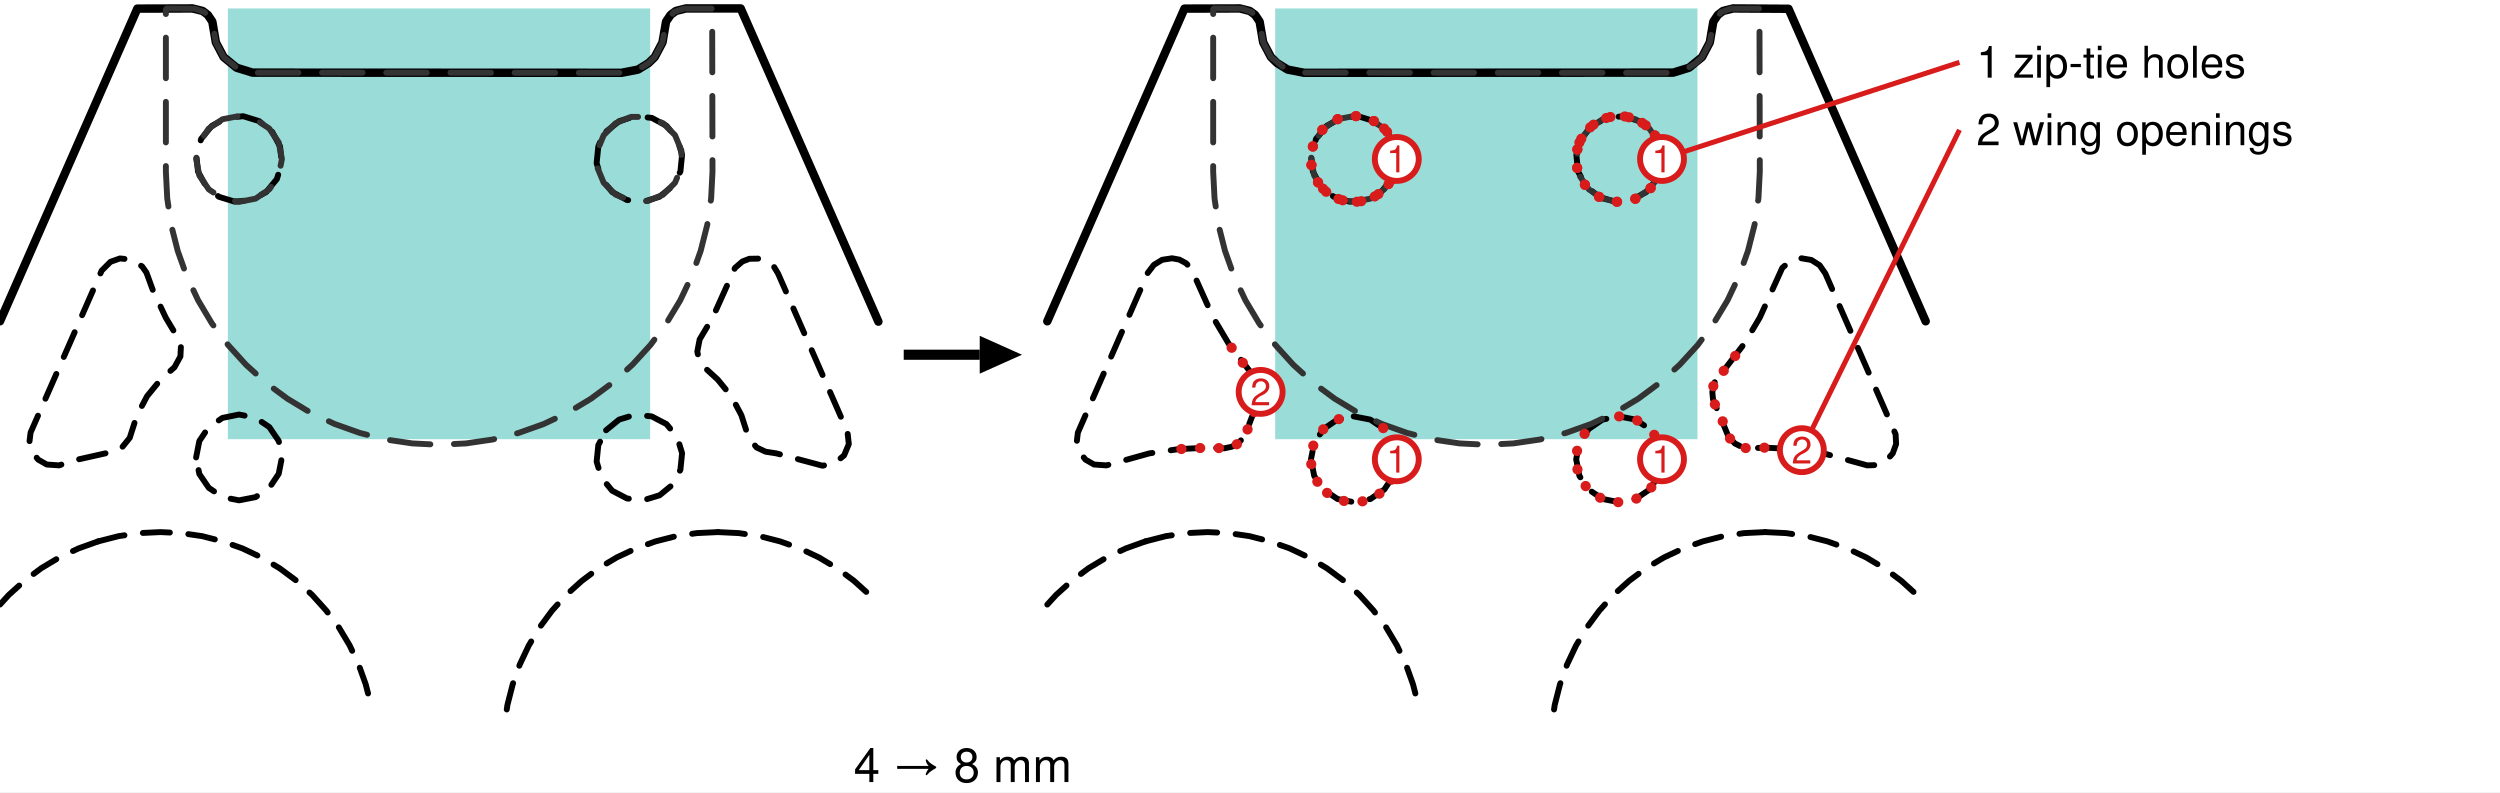
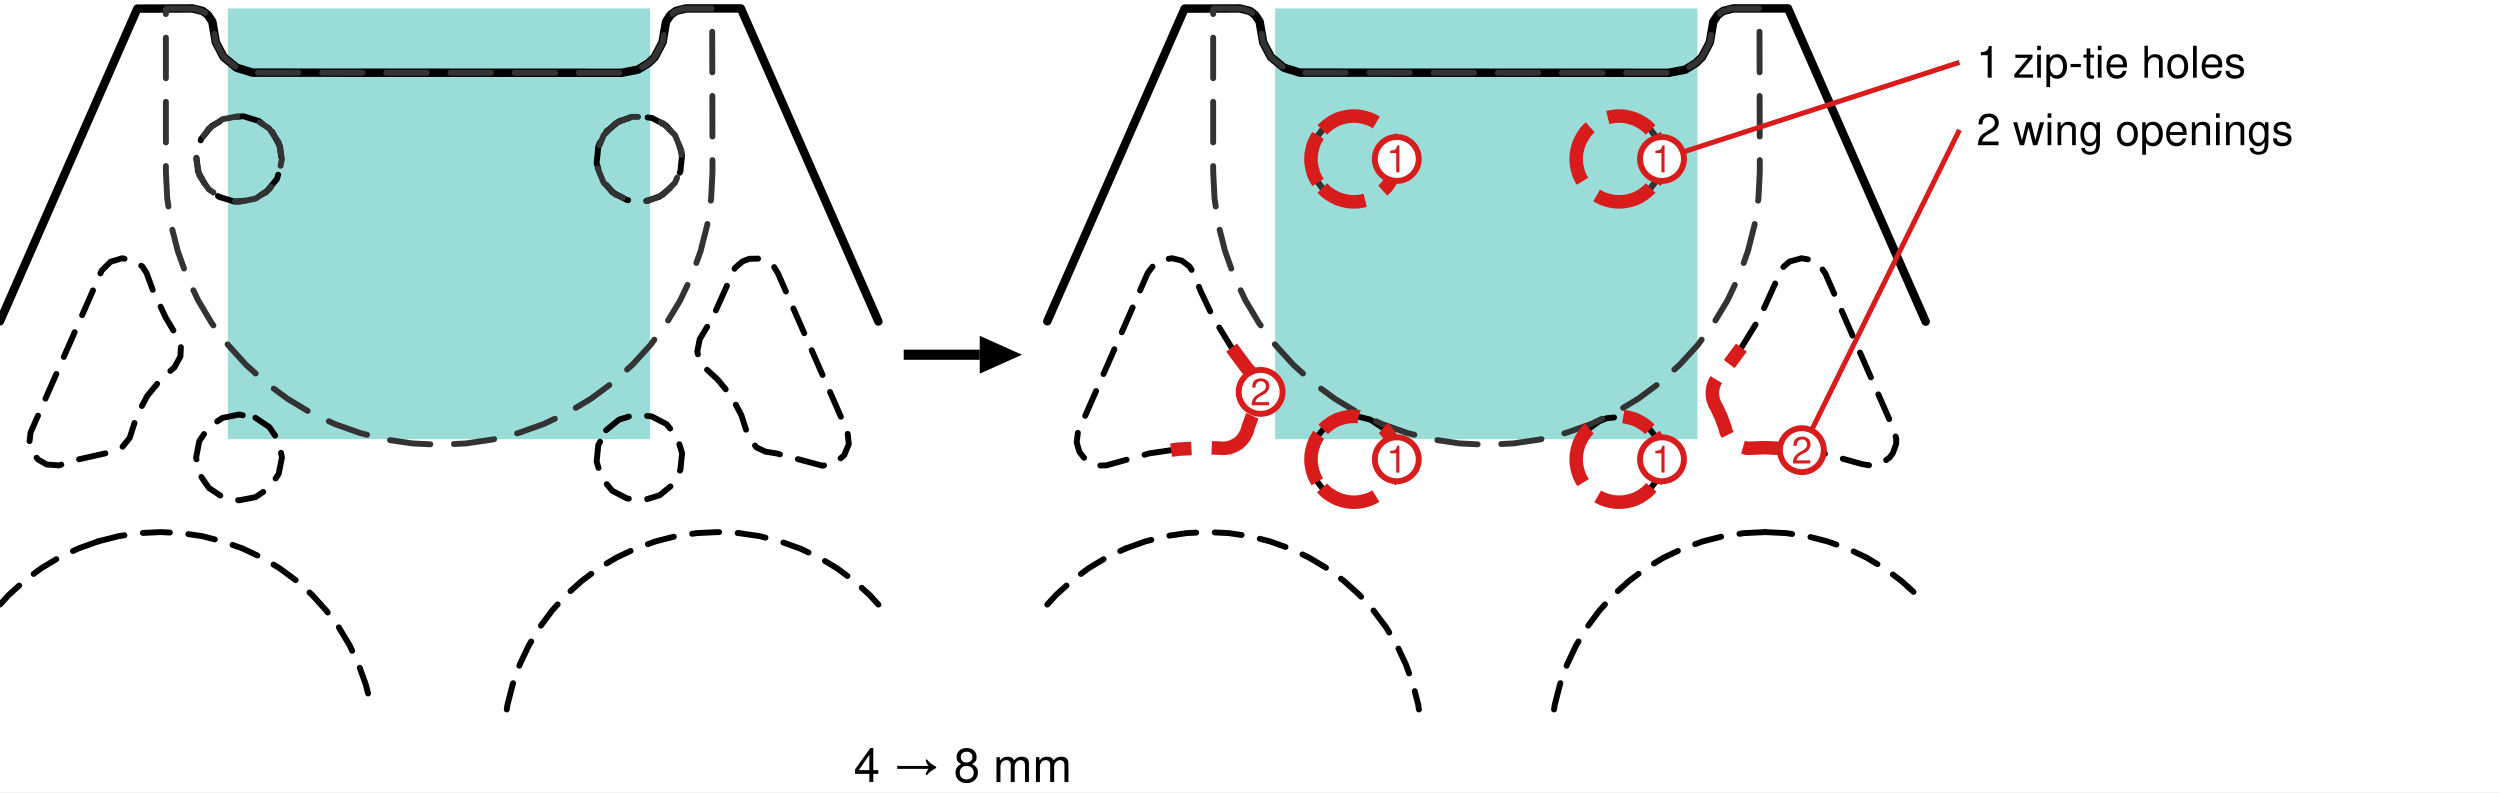
<svg xmlns="http://www.w3.org/2000/svg" width="148.00mm" height="46.90mm" viewBox="0 0 148.00 46.90" role="img">
  <rect width="148.00" height="46.90" fill="white" />
  <g class="panel" id="before">
    <path d="M 38.49 0.50 L 38.49 26.00 L 13.49 26.00 L 13.49 0.50 L 38.49 0.50 Z" fill="#20b2aa" fill-rule="evenodd" fill-opacity="0.45" stroke="none" />
-     <path d="M 0.00 19.02 L 8.13 0.51 L 11.40 0.50 L 12.00 0.65 L 12.30 0.88 L 12.57 1.28 L 12.78 2.51 L 13.24 3.38 L 14.01 4.01 L 14.95 4.30 L 36.79 4.31 L 37.77 4.12 L 38.40 3.73 L 38.76 3.38 L 39.22 2.51 L 39.43 1.28 L 39.70 0.88 L 40.01 0.65 L 40.60 0.50 L 43.85 0.50 L 52.00 19.04" fill="none" stroke="#000" stroke-width="0.5" stroke-linejoin="round" stroke-linecap="round" />
+     <path d="M 0.00 19.02 L 8.13 0.51 L 11.40 0.50 L 12.00 0.65 L 12.30 0.88 L 12.57 1.28 L 12.78 2.51 L 13.24 3.38 L 14.01 4.01 L 14.95 4.30 L 36.79 4.31 L 37.77 4.12 L 38.40 3.73 L 38.76 3.38 L 39.22 2.51 L 39.43 1.28 L 39.70 0.88 L 40.01 0.65 L 40.60 0.50 L 43.86 0.50 L 52.00 19.03" fill="none" stroke="#000" stroke-width="0.5" stroke-linejoin="round" stroke-linecap="round" />
    <path d="M 35.90 7.78 L 36.66 7.17 L 37.60 6.88 L 38.59 6.98 L 39.46 7.45 L 40.09 8.22 L 40.38 9.16 L 40.28 10.15 L 39.81 11.02 L 39.04 11.65 L 38.10 11.94 L 37.11 11.84 L 36.24 11.37 L 35.61 10.60 L 35.32 9.66 L 35.42 8.67 L 35.61 8.21 L 35.90 7.78 Z" fill="none" stroke="#000" stroke-width="0.35" stroke-linejoin="round" stroke-linecap="round" stroke-dasharray="1.6,1.1" />
    <path d="M 41.28 20.81 L 41.42 20.09 L 42.19 18.80 L 43.51 15.86 L 43.95 15.48 L 44.36 15.32 L 44.95 15.31 L 45.50 15.53 L 45.83 15.81 L 46.06 16.19 L 50.17 25.56 L 50.25 26.29 L 49.97 26.96 L 49.40 27.43 L 48.69 27.57 L 45.96 26.84 L 45.32 26.74 L 44.79 26.49 L 44.32 25.92 L 43.89 24.58 L 43.29 23.45 L 42.48 22.46 L 41.57 21.63 L 41.37 21.24 L 41.28 20.81 Z" fill="none" stroke="#000" stroke-width="0.35" stroke-linejoin="round" stroke-linecap="round" stroke-dasharray="1.6,1.1" />
    <path d="M 35.88 25.47 L 36.65 24.84 L 37.60 24.55 L 38.58 24.65 L 39.46 25.11 L 40.09 25.88 L 40.38 26.83 L 40.28 27.81 L 39.82 28.69 L 39.05 29.32 L 38.10 29.61 L 37.12 29.51 L 36.24 29.05 L 35.61 28.28 L 35.32 27.33 L 35.42 26.35 L 35.88 25.47 Z" fill="none" stroke="#000" stroke-width="0.35" stroke-linejoin="round" stroke-linecap="round" stroke-dasharray="1.6,1.1" />
-     <path d="M 6.02 16.02 L 6.54 15.50 L 7.10 15.30 L 7.82 15.37 L 8.42 15.78 L 8.67 16.14 L 9.05 17.18 L 9.81 18.80 L 10.58 20.09 L 10.71 20.51 L 10.68 21.10 L 10.33 21.74 L 9.52 22.46 L 8.71 23.45 L 8.11 24.58 L 7.68 25.92 L 7.22 26.49 L 6.68 26.74 L 4.36 27.26 L 3.50 27.55 L 2.77 27.50 L 2.26 27.21 L 1.90 26.75 L 1.74 26.19 L 1.81 25.61 L 6.02 16.02 Z" fill="none" stroke="#000" stroke-width="0.35" stroke-linejoin="round" stroke-linecap="round" stroke-dasharray="1.6,1.1" />
+     <path d="M 6.02 16.02 L 6.54 15.50 L 7.23 15.29 L 7.95 15.43 L 8.43 15.78 L 8.67 16.15 L 9.05 17.18 L 9.81 18.80 L 10.58 20.09 L 10.71 20.51 L 10.68 21.10 L 10.33 21.74 L 9.52 22.46 L 8.71 23.45 L 8.11 24.58 L 7.68 25.92 L 7.22 26.49 L 6.68 26.74 L 4.36 27.26 L 3.50 27.55 L 2.77 27.50 L 2.26 27.21 L 1.90 26.75 L 1.74 26.19 L 1.81 25.61 L 6.02 16.02 Z" fill="none" stroke="#000" stroke-width="0.35" stroke-linejoin="round" stroke-linecap="round" stroke-dasharray="1.6,1.1" />
    <path d="M 5.81 32.05 L 7.02 31.74 L 8.25 31.56 L 9.50 31.50 L 10.74 31.56 L 11.97 31.74 L 13.18 32.05 L 14.36 32.47 L 15.48 33.00 L 16.55 33.64 L 17.55 34.38 L 18.48 35.22 L 19.31 36.14 L 20.06 37.14 L 20.70 38.21 L 21.23 39.34 L 21.65 40.51 L 21.96 41.72 L 22.00 42.00" fill="none" stroke="#000" stroke-width="0.35" stroke-linejoin="round" stroke-linecap="round" stroke-dasharray="1.6,1.1" />
    <path d="M 0.00 35.79 L 0.52 35.22 L 1.44 34.39 L 2.44 33.64 L 3.51 33.00 L 4.64 32.47 L 5.81 32.05" fill="none" stroke="#000" stroke-width="0.35" stroke-linejoin="round" stroke-linecap="round" stroke-dasharray="1.6,1.1" />
-     <path d="M 11.61 27.08 L 11.80 26.11 L 12.35 25.29 L 13.17 24.74 L 14.15 24.54 L 15.12 24.73 L 15.94 25.28 L 16.50 26.10 L 16.69 27.08 L 16.50 28.05 L 15.95 28.87 L 15.13 29.43 L 14.15 29.62 L 13.18 29.43 L 12.36 28.88 L 11.80 28.06 L 11.61 27.08 Z" fill="none" stroke="#000" stroke-width="0.35" stroke-linejoin="round" stroke-linecap="round" stroke-dasharray="1.6,1.1" />
    <path d="M 16.11 7.80 L 16.58 8.67 L 16.68 9.66 L 16.39 10.60 L 15.76 11.37 L 14.89 11.84 L 13.90 11.94 L 12.96 11.65 L 12.19 11.02 L 11.72 10.15 L 11.62 9.16 L 11.91 8.22 L 12.54 7.45 L 13.41 6.98 L 14.40 6.88 L 15.34 7.17 L 16.11 7.80 Z" fill="none" stroke="#000" stroke-width="0.35" stroke-linejoin="round" stroke-linecap="round" stroke-dasharray="1.6,1.1" />
-     <path d="M 42.50 31.50 L 43.74 31.56 L 44.97 31.74 L 46.18 32.05 L 47.36 32.47 L 48.48 33.00 L 49.55 33.64 L 50.55 34.38 L 51.48 35.22 L 52.00 35.79" fill="none" stroke="#000" stroke-width="0.35" stroke-linejoin="round" stroke-linecap="round" stroke-dasharray="1.6,1.1" />
-     <path d="M 30.00 42.00 L 30.04 41.73 L 30.35 40.52 L 30.77 39.34 L 31.30 38.22 L 31.94 37.15 L 32.68 36.15 L 33.52 35.22 L 34.44 34.39 L 35.44 33.64 L 36.51 33.00 L 37.64 32.47 L 38.81 32.05 L 40.02 31.74 L 41.25 31.56 L 42.50 31.50" fill="none" stroke="#000" stroke-width="0.35" stroke-linejoin="round" stroke-linecap="round" stroke-dasharray="1.6,1.1" />
+     <path d="M 15.12 24.73 L 15.94 25.28 L 16.50 26.10 L 16.69 27.08 L 16.50 28.05 L 15.95 28.87 L 15.13 29.43 L 14.15 29.62 L 13.18 29.43 L 12.36 28.88 L 11.80 28.06 L 11.61 27.08 L 11.80 26.11 L 12.35 25.29 L 13.17 24.74 L 14.15 24.54 L 15.12 24.73 Z" fill="none" stroke="#000" stroke-width="0.35" stroke-linejoin="round" stroke-linecap="round" stroke-dasharray="1.6,1.1" />
+     <path d="M 43.74 31.56 L 44.97 31.74 L 46.18 32.05 L 47.36 32.47 L 48.48 33.00 L 49.55 33.64 L 50.55 34.38 L 51.48 35.22 L 52.00 35.79" fill="none" stroke="#000" stroke-width="0.35" stroke-linejoin="round" stroke-linecap="round" stroke-dasharray="1.6,1.1" />
+     <path d="M 30.00 42.00 L 30.04 41.73 L 30.35 40.52 L 30.77 39.34 L 31.30 38.22 L 31.94 37.15 L 32.68 36.15 L 33.52 35.22 L 34.44 34.39 L 35.44 33.64 L 36.51 33.00 L 37.64 32.47 L 38.81 32.05 L 40.02 31.74 L 41.25 31.56 L 42.50 31.50 L 43.74 31.56" fill="none" stroke="#000" stroke-width="0.35" stroke-linejoin="round" stroke-linecap="round" stroke-dasharray="1.6,1.1" />
    <path d="M 9.82 0.55 L 9.87 0.50 L 11.52 0.51 L 12.10 0.71 L 12.57 1.28 L 12.78 2.51 L 13.24 3.38 L 14.01 4.01 L 14.95 4.30 L 36.79 4.31 L 37.77 4.12 L 38.40 3.73 L 38.76 3.38 L 39.22 2.51 L 39.43 1.28 L 39.90 0.71 L 40.48 0.51 L 42.16 0.51 L 42.18 10.16 L 42.10 11.74 L 41.87 13.31 L 41.48 14.85 L 40.95 16.34 L 40.27 17.78 L 39.45 19.14 L 38.51 20.42 L 37.44 21.59 L 36.26 22.66 L 34.99 23.60 L 33.63 24.42 L 32.19 25.10 L 30.70 25.63 L 29.16 26.02 L 27.59 26.25 L 26.00 26.33 L 24.41 26.25 L 22.84 26.02 L 21.30 25.63 L 19.81 25.10 L 18.37 24.42 L 17.01 23.60 L 15.74 22.66 L 14.56 21.59 L 13.50 20.42 L 12.54 19.14 L 11.73 17.78 L 11.05 16.34 L 10.52 14.85 L 10.13 13.31 L 9.90 11.74 L 9.82 10.16 L 9.82 0.55 Z" fill="none" stroke="#333333" stroke-width="0.35" stroke-linejoin="round" stroke-linecap="round" stroke-dasharray="2.4,1.4" />
    <path d="M 35.74 8.00 L 36.44 7.30 L 37.35 6.92 L 38.34 6.92 L 39.26 7.30 L 39.96 8.00 L 40.34 8.91 L 40.34 9.90 L 39.96 10.82 L 39.26 11.52 L 38.35 11.90 L 37.36 11.90 L 36.44 11.52 L 35.74 10.82 L 35.36 9.91 L 35.36 8.92 L 35.74 8.00 Z" fill="none" stroke="#333333" stroke-width="0.35" stroke-linejoin="round" stroke-linecap="round" stroke-dasharray="2.4,1.4" />
    <path d="M 15.94 7.61 L 16.50 8.43 L 16.69 9.41 L 16.50 10.38 L 15.95 11.20 L 15.13 11.76 L 14.15 11.95 L 13.18 11.76 L 12.36 11.21 L 11.80 10.39 L 11.61 9.41 L 11.80 8.44 L 12.35 7.62 L 13.17 7.06 L 14.15 6.87 L 15.12 7.06 L 15.94 7.61 Z" fill="none" stroke="#333333" stroke-width="0.35" stroke-linejoin="round" stroke-linecap="round" stroke-dasharray="2.4,1.4" />
  </g>
  <g class="arrow">
    <line x1="53.50" y1="21.00" x2="58.00" y2="21.00" stroke="#000" stroke-width="0.6" />
    <polygon points="60.50,21.00 58.00,19.88 58.00,22.12" fill="#000" />
    <text x="57.00" y="46.30" font-family="Helvetica, Arial, sans-serif" font-size="2.80" text-anchor="middle" fill="#000">4 → 8 mm</text>
  </g>
  <g class="panel" id="after" transform="translate(62.00 0)">
    <path d="M 38.49 0.50 L 38.49 26.00 L 13.49 26.00 L 13.49 0.50 L 38.49 0.50 Z" fill="#20b2aa" fill-rule="evenodd" fill-opacity="0.45" stroke="none" />
-     <path d="M 0.00 19.02 L 8.12 0.51 L 11.40 0.50 L 11.99 0.65 L 12.30 0.88 L 12.57 1.28 L 12.78 2.51 L 13.24 3.38 L 13.60 3.73 L 14.23 4.12 L 15.21 4.31 L 37.05 4.30 L 37.99 4.01 L 38.76 3.38 L 39.22 2.51 L 39.43 1.28 L 39.70 0.88 L 40.00 0.65 L 40.60 0.50 L 43.88 0.52 L 52.00 19.02" fill="none" stroke="#000" stroke-width="0.5" stroke-linejoin="round" stroke-linecap="round" />
-     <path d="M 20.11 7.80 L 20.58 8.67 L 20.68 9.66 L 20.39 10.60 L 19.76 11.37 L 18.89 11.84 L 17.90 11.94 L 16.96 11.65 L 16.19 11.02 L 15.72 10.15 L 15.62 9.16 L 15.91 8.22 L 16.54 7.45 L 17.41 6.98 L 18.40 6.88 L 19.34 7.17 L 20.11 7.80 Z" fill="none" stroke="#000" stroke-width="0.35" stroke-linejoin="round" stroke-linecap="round" stroke-dasharray="1.6,1.1" />
-     <path d="M 31.61 8.22 L 32.24 7.45 L 33.11 6.98 L 34.10 6.88 L 35.04 7.17 L 35.81 7.80 L 36.28 8.67 L 36.38 9.66 L 36.09 10.60 L 35.46 11.37 L 34.59 11.84 L 33.60 11.94 L 32.66 11.65 L 31.89 11.02 L 31.42 10.15 L 31.32 9.16 L 31.61 8.22 Z" fill="none" stroke="#000" stroke-width="0.35" stroke-linejoin="round" stroke-linecap="round" stroke-dasharray="1.6,1.1" />
-     <path d="M 6.80 15.38 L 7.39 15.29 L 7.82 15.37 L 8.21 15.58 L 8.52 15.90 L 9.82 18.80 L 10.74 20.35 L 12.49 22.63 L 12.63 23.20 L 12.54 23.78 L 12.11 24.69 L 11.69 25.81 L 11.30 26.25 L 10.91 26.45 L 10.48 26.54 L 9.50 26.50 L 7.76 26.59 L 6.04 26.84 L 3.50 27.55 L 2.77 27.50 L 2.26 27.21 L 1.90 26.75 L 1.74 26.19 L 1.81 25.61 L 5.95 16.15 L 6.31 15.68 L 6.80 15.38 Z" fill="none" stroke="#000" stroke-width="0.35" stroke-linejoin="round" stroke-linecap="round" stroke-dasharray="1.6,1.1" />
-     <path d="M 5.81 32.05 L 7.02 31.74 L 8.25 31.56 L 9.50 31.50 L 10.74 31.56 L 11.97 31.74 L 13.18 32.05 L 14.36 32.47 L 15.48 33.00 L 16.55 33.64 L 17.55 34.38 L 18.48 35.22 L 19.31 36.14 L 20.06 37.14 L 20.70 38.21 L 21.23 39.34 L 21.65 40.51 L 21.96 41.72 L 22.00 42.00" fill="none" stroke="#000" stroke-width="0.35" stroke-linejoin="round" stroke-linecap="round" stroke-dasharray="1.6,1.1" />
-     <path d="M 0.00 35.79 L 0.52 35.22 L 1.44 34.39 L 2.44 33.64 L 3.51 33.00 L 4.64 32.47 L 5.81 32.05" fill="none" stroke="#000" stroke-width="0.35" stroke-linejoin="round" stroke-linecap="round" stroke-dasharray="1.6,1.1" />
-     <path d="M 18.14 24.65 L 19.12 24.84 L 19.94 25.39 L 20.50 26.21 L 20.69 27.19 L 20.50 28.16 L 19.95 28.98 L 19.13 29.54 L 18.15 29.73 L 17.18 29.54 L 16.36 28.99 L 15.80 28.17 L 15.61 27.19 L 15.80 26.22 L 16.35 25.40 L 17.17 24.84 L 18.14 24.65 Z" fill="none" stroke="#000" stroke-width="0.35" stroke-linejoin="round" stroke-linecap="round" stroke-dasharray="1.6,1.1" />
-     <path d="M 45.72 15.70 L 46.06 16.19 L 50.22 25.71 L 50.25 26.29 L 50.05 26.84 L 49.66 27.28 L 49.13 27.53 L 48.54 27.55 L 45.96 26.84 L 44.24 26.59 L 42.50 26.50 L 41.51 26.54 L 41.09 26.45 L 40.70 26.25 L 40.31 25.81 L 39.41 23.64 L 39.37 23.20 L 39.51 22.63 L 41.26 20.35 L 42.18 18.80 L 43.51 15.86 L 43.95 15.48 L 44.65 15.29 L 45.23 15.39 L 45.72 15.70 Z" fill="none" stroke="#000" stroke-width="0.35" stroke-linejoin="round" stroke-linecap="round" stroke-dasharray="1.6,1.1" />
+     <path d="M 0.00 19.02 L 8.13 0.51 L 11.40 0.50 L 12.00 0.65 L 12.30 0.88 L 12.57 1.28 L 12.78 2.51 L 13.24 3.38 L 14.01 4.01 L 14.95 4.30 L 36.79 4.31 L 37.77 4.12 L 38.40 3.73 L 38.76 3.38 L 39.22 2.51 L 39.43 1.28 L 39.70 0.88 L 40.01 0.65 L 40.60 0.50 L 43.85 0.50 L 52.00 19.04" fill="none" stroke="#000" stroke-width="0.5" stroke-linejoin="round" stroke-linecap="round" />
+     <path d="M 35.97 10.80 L 35.72 11.13" fill="none" stroke="#000" stroke-width="0.35" stroke-linejoin="round" stroke-linecap="round" stroke-dasharray="1.6,1.1" />
+     <path d="M 35.72 7.69 L 35.97 8.02" fill="none" stroke="#000" stroke-width="0.35" stroke-linejoin="round" stroke-linecap="round" stroke-dasharray="1.6,1.1" />
+     <path d="M 16.03 8.02 L 16.28 7.69" fill="none" stroke="#000" stroke-width="0.35" stroke-linejoin="round" stroke-linecap="round" stroke-dasharray="1.6,1.1" />
+     <path d="M 16.28 11.13 L 16.03 10.80" fill="none" stroke="#000" stroke-width="0.35" stroke-linejoin="round" stroke-linecap="round" stroke-dasharray="1.6,1.1" />
+     <path d="M 16.24 28.85 L 15.99 28.52" fill="none" stroke="#000" stroke-width="0.35" stroke-linejoin="round" stroke-linecap="round" stroke-dasharray="1.6,1.1" />
+     <path d="M 16.07 25.74 L 16.33 25.42" fill="none" stroke="#000" stroke-width="0.35" stroke-linejoin="round" stroke-linecap="round" stroke-dasharray="1.6,1.1" />
+     <path d="M 18.43 24.67 L 19.12 24.84 L 19.88 25.34" fill="none" stroke="#000" stroke-width="0.35" stroke-linejoin="round" stroke-linecap="round" stroke-dasharray="1.6,1.1" />
+     <path d="M 7.33 26.65 L 6.04 26.84 L 3.50 27.55 L 3.06 27.56 L 2.50 27.38 L 2.26 27.21 L 1.90 26.75 L 1.74 26.19 L 1.81 25.61 L 5.95 16.15 L 6.31 15.68 L 6.80 15.38 L 7.39 15.29 L 7.96 15.43 L 8.42 15.78 L 8.73 16.28 L 9.05 17.18 L 9.82 18.80 L 10.91 20.58" fill="none" stroke="#000" stroke-width="0.35" stroke-linejoin="round" stroke-linecap="round" stroke-dasharray="1.6,1.1" />
+     <path d="M 4.64 32.47 L 5.81 32.05 L 7.02 31.74 L 8.25 31.56 L 9.50 31.50 L 10.74 31.56 L 11.97 31.74 L 13.18 32.05 L 14.36 32.47 L 15.48 33.00 L 16.55 33.64 L 17.55 34.38 L 18.48 35.22 L 19.31 36.14 L 20.06 37.14 L 20.70 38.21 L 21.23 39.34 L 21.65 40.51 L 21.96 41.72 L 22.00 42.00" fill="none" stroke="#000" stroke-width="0.35" stroke-linejoin="round" stroke-linecap="round" stroke-dasharray="1.6,1.1" />
+     <path d="M 0.00 35.79 L 0.52 35.22 L 1.44 34.39 L 2.44 33.64 L 3.51 33.00 L 4.64 32.47" fill="none" stroke="#000" stroke-width="0.35" stroke-linejoin="round" stroke-linecap="round" stroke-dasharray="1.6,1.1" />
+     <path d="M 41.09 20.58 L 42.18 18.80 L 43.51 15.86 L 43.95 15.48 L 44.65 15.29 L 45.23 15.39 L 45.72 15.70 L 46.06 16.19 L 50.13 25.47 L 50.26 26.00 L 50.25 26.29 L 50.05 26.84 L 49.87 27.08 L 49.40 27.43 L 48.84 27.57 L 48.25 27.48 L 45.96 26.84 L 44.67 26.65" fill="none" stroke="#000" stroke-width="0.35" stroke-linejoin="round" stroke-linecap="round" stroke-dasharray="1.6,1.1" />
    <path d="M 42.50 31.50 L 43.74 31.56 L 44.97 31.74 L 46.18 32.05 L 47.36 32.47 L 48.48 33.00 L 49.55 33.64 L 50.55 34.38 L 51.48 35.22 L 52.00 35.79" fill="none" stroke="#000" stroke-width="0.35" stroke-linejoin="round" stroke-linecap="round" stroke-dasharray="1.6,1.1" />
    <path d="M 30.00 42.00 L 30.04 41.73 L 30.35 40.52 L 30.77 39.34 L 31.30 38.22 L 31.94 37.15 L 32.68 36.15 L 33.52 35.22 L 34.44 34.39 L 35.44 33.64 L 36.51 33.00 L 37.64 32.47 L 38.81 32.05 L 40.02 31.74 L 41.25 31.56 L 42.50 31.50" fill="none" stroke="#000" stroke-width="0.35" stroke-linejoin="round" stroke-linecap="round" stroke-dasharray="1.6,1.1" />
-     <path d="M 33.85 24.65 L 34.82 24.84 L 35.64 25.39 L 36.20 26.21 L 36.39 27.19 L 36.20 28.16 L 35.65 28.98 L 34.83 29.54 L 33.85 29.73 L 32.88 29.54 L 32.06 28.99 L 31.50 28.17 L 31.31 27.19 L 31.50 26.22 L 32.05 25.40 L 32.87 24.84 L 33.85 24.65 Z" fill="none" stroke="#000" stroke-width="0.35" stroke-linejoin="round" stroke-linecap="round" stroke-dasharray="1.6,1.1" />
+     <path d="M 32.12 25.34 L 32.65 24.95 L 33.11 24.76 L 34.10 24.66" fill="none" stroke="#000" stroke-width="0.35" stroke-linejoin="round" stroke-linecap="round" stroke-dasharray="1.6,1.1" />
+     <path d="M 35.67 25.42 L 35.93 25.74" fill="none" stroke="#000" stroke-width="0.35" stroke-linejoin="round" stroke-linecap="round" stroke-dasharray="1.6,1.1" />
+     <path d="M 36.01 28.52 L 35.76 28.85" fill="none" stroke="#000" stroke-width="0.35" stroke-linejoin="round" stroke-linecap="round" stroke-dasharray="1.6,1.1" />
    <path d="M 9.82 0.55 L 9.87 0.50 L 11.52 0.51 L 12.10 0.71 L 12.57 1.28 L 12.78 2.51 L 13.24 3.38 L 14.01 4.01 L 14.95 4.30 L 36.79 4.31 L 37.77 4.12 L 38.40 3.73 L 38.76 3.38 L 39.22 2.51 L 39.43 1.28 L 39.90 0.71 L 40.48 0.51 L 42.16 0.51 L 42.18 10.16 L 42.10 11.74 L 41.87 13.31 L 41.48 14.85 L 40.95 16.34 L 40.27 17.78 L 39.45 19.14 L 38.51 20.42 L 37.44 21.59 L 36.26 22.66 L 34.99 23.60 L 33.63 24.42 L 32.19 25.10 L 30.70 25.63 L 29.16 26.02 L 27.59 26.25 L 26.00 26.33 L 24.41 26.25 L 22.84 26.02 L 21.30 25.63 L 19.81 25.10 L 18.37 24.42 L 17.01 23.60 L 15.74 22.66 L 14.56 21.59 L 13.50 20.42 L 12.54 19.14 L 11.73 17.78 L 11.05 16.34 L 10.52 14.85 L 10.13 13.31 L 9.90 11.74 L 9.82 10.16 L 9.82 0.55 Z" fill="none" stroke="#333333" stroke-width="0.35" stroke-linejoin="round" stroke-linecap="round" stroke-dasharray="2.4,1.4" />
-     <path d="M 31.50 8.44 L 32.05 7.62 L 32.87 7.06 L 33.85 6.87 L 34.82 7.06 L 35.64 7.61 L 36.20 8.43 L 36.39 9.41 L 36.20 10.38 L 35.65 11.20 L 34.83 11.76 L 33.85 11.95 L 32.88 11.76 L 32.06 11.21 L 31.50 10.39 L 31.31 9.41 L 31.50 8.44 Z" fill="none" stroke="#333333" stroke-width="0.35" stroke-linejoin="round" stroke-linecap="round" stroke-dasharray="2.4,1.4" />
-     <path d="M 19.94 7.61 L 20.50 8.43 L 20.69 9.41 L 20.50 10.38 L 19.95 11.20 L 19.13 11.76 L 18.15 11.95 L 17.18 11.76 L 16.36 11.21 L 15.80 10.39 L 15.61 9.41 L 15.80 8.44 L 16.35 7.62 L 17.17 7.06 L 18.15 6.87 L 19.12 7.06 L 19.94 7.61 Z" fill="none" stroke="#333333" stroke-width="0.35" stroke-linejoin="round" stroke-linecap="round" stroke-dasharray="2.4,1.4" />
-     <path d="M 20.11 7.80 L 20.26 8.00 L 20.39 8.21 L 20.50 8.43 L 20.58 8.67 L 20.64 8.91 L 20.68 9.16 L 20.69 9.41 L 20.68 9.66 L 20.64 9.90 L 20.58 10.14 L 20.50 10.38 L 20.39 10.60 L 20.26 10.82 L 20.12 11.02 L 19.95 11.20 L 19.76 11.37 L 19.56 11.52 L 19.35 11.65 L 19.13 11.76 L 18.89 11.84 L 18.65 11.90 L 18.40 11.94 L 18.15 11.95 L 17.90 11.94 L 17.66 11.90 L 17.42 11.84 L 17.18 11.76 L 16.96 11.65 L 16.74 11.52 L 16.54 11.38 L 16.36 11.21 L 16.28 11.13" fill="none" stroke="#d81b1b" stroke-width="0.6" stroke-linecap="round" stroke-linejoin="round" stroke-dasharray="0.01,1.1" />
-     <path d="M 16.03 10.80 L 15.91 10.61 L 15.80 10.39 L 15.72 10.15 L 15.66 9.91 L 15.62 9.66 L 15.61 9.41 L 15.62 9.16 L 15.66 8.92 L 15.72 8.68 L 15.80 8.44 L 15.91 8.22 L 16.03 8.02" fill="none" stroke="#d81b1b" stroke-width="0.6" stroke-linecap="round" stroke-linejoin="round" stroke-dasharray="0.01,1.1" />
-     <path d="M 16.28 7.69 L 16.35 7.62 L 16.54 7.45 L 16.74 7.30 L 16.95 7.17 L 17.17 7.06 L 17.41 6.98 L 17.65 6.92 L 17.90 6.88 L 18.15 6.87 L 18.40 6.88 L 18.64 6.92 L 18.88 6.98 L 19.12 7.06 L 19.34 7.17 L 19.56 7.30 L 19.76 7.44 L 19.94 7.61 L 20.11 7.80" fill="none" stroke="#d81b1b" stroke-width="0.6" stroke-linecap="round" stroke-linejoin="round" stroke-dasharray="0.01,1.1" />
-     <path d="M 31.61 8.22 L 31.74 8.00 L 31.88 7.80 L 32.05 7.62 L 32.24 7.45 L 32.44 7.30 L 32.65 7.17 L 32.87 7.06 L 33.11 6.98 L 33.35 6.92 L 33.60 6.88 L 33.85 6.87 L 34.10 6.88 L 34.34 6.92 L 34.58 6.98 L 34.82 7.06 L 35.04 7.17 L 35.26 7.30 L 35.46 7.44 L 35.64 7.61 L 35.72 7.69" fill="none" stroke="#d81b1b" stroke-width="0.6" stroke-linecap="round" stroke-linejoin="round" stroke-dasharray="0.01,1.1" />
-     <path d="M 35.97 8.02 L 36.09 8.21 L 36.20 8.43 L 36.28 8.67 L 36.34 8.91 L 36.38 9.16 L 36.39 9.41 L 36.38 9.66 L 36.34 9.90 L 36.28 10.14 L 36.20 10.38 L 36.09 10.60 L 35.97 10.80" fill="none" stroke="#d81b1b" stroke-width="0.6" stroke-linecap="round" stroke-linejoin="round" stroke-dasharray="0.01,1.1" />
-     <path d="M 35.72 11.13 L 35.65 11.20 L 35.46 11.37 L 35.26 11.52 L 35.05 11.65 L 34.83 11.76 L 34.59 11.84 L 34.35 11.90 L 34.10 11.94 L 33.85 11.95 L 33.60 11.94 L 33.36 11.90 L 33.12 11.84 L 32.88 11.76 L 32.66 11.65 L 32.44 11.52 L 32.24 11.38 L 32.06 11.21 L 31.89 11.02 L 31.74 10.82 L 31.61 10.61 L 31.50 10.39 L 31.42 10.15 L 31.36 9.91 L 31.32 9.66 L 31.31 9.41 L 31.32 9.16 L 31.36 8.92 L 31.42 8.68 L 31.50 8.44 L 31.61 8.22" fill="none" stroke="#d81b1b" stroke-width="0.6" stroke-linecap="round" stroke-linejoin="round" stroke-dasharray="0.01,1.1" />
-     <path d="M 10.91 20.58 L 11.81 21.79 L 12.34 22.38 L 12.49 22.63 L 12.59 22.91 L 12.63 23.20 L 12.62 23.50 L 12.54 23.78 L 12.11 24.69 L 11.89 25.29 L 11.82 25.55 L 11.69 25.81 L 11.52 26.05 L 11.30 26.25 L 11.17 26.33 L 10.91 26.45 L 10.77 26.50 L 10.48 26.54 L 9.50 26.50 L 7.76 26.59 L 7.33 26.65" fill="none" stroke="#d81b1b" stroke-width="0.6" stroke-linecap="round" stroke-linejoin="round" stroke-dasharray="0.01,1.1" />
-     <path d="M 19.88 25.34 L 19.94 25.39 L 20.11 25.58 L 20.26 25.78 L 20.39 25.99 L 20.50 26.21 L 20.58 26.45 L 20.64 26.69 L 20.68 26.94 L 20.69 27.19 L 20.68 27.44 L 20.64 27.68 L 20.58 27.92 L 20.50 28.16 L 20.39 28.38 L 20.26 28.60 L 20.12 28.80 L 19.95 28.98 L 19.76 29.15 L 19.56 29.30 L 19.35 29.43 L 19.13 29.54 L 18.89 29.62 L 18.65 29.68 L 18.40 29.72 L 18.15 29.73 L 17.90 29.72 L 17.66 29.68 L 17.42 29.62 L 17.18 29.54 L 16.96 29.43 L 16.74 29.30 L 16.54 29.16 L 16.36 28.99 L 16.24 28.85" fill="none" stroke="#d81b1b" stroke-width="0.6" stroke-linecap="round" stroke-linejoin="round" stroke-dasharray="0.01,1.1" />
-     <path d="M 15.99 28.52 L 15.91 28.39 L 15.80 28.17 L 15.72 27.93 L 15.66 27.69 L 15.62 27.44 L 15.61 27.19 L 15.62 26.94 L 15.66 26.70 L 15.72 26.46 L 15.80 26.22 L 15.91 26.00 L 16.04 25.78 L 16.07 25.74" fill="none" stroke="#d81b1b" stroke-width="0.6" stroke-linecap="round" stroke-linejoin="round" stroke-dasharray="0.01,1.1" />
-     <path d="M 16.33 25.42 L 16.35 25.40 L 16.54 25.23 L 16.74 25.08 L 16.95 24.95 L 17.17 24.84 L 17.41 24.76 L 17.65 24.70 L 18.14 24.65" fill="none" stroke="#d81b1b" stroke-width="0.6" stroke-linecap="round" stroke-linejoin="round" stroke-dasharray="0.01,1.1" />
-     <path d="M 44.67 26.65 L 44.24 26.59 L 42.50 26.50 L 41.51 26.54 L 41.37 26.53 L 41.09 26.45 L 40.83 26.33 L 40.70 26.25 L 40.48 26.05 L 40.31 25.81 L 40.18 25.55 L 40.11 25.29 L 39.89 24.69 L 39.62 24.11 L 39.51 23.92 L 39.41 23.64 L 39.37 23.35 L 39.37 23.20 L 39.41 22.91 L 39.51 22.63 L 39.66 22.38 L 40.19 21.79 L 41.09 20.58" fill="none" stroke="#d81b1b" stroke-width="0.6" stroke-linecap="round" stroke-linejoin="round" stroke-dasharray="0.01,1.1" />
-     <path d="M 33.85 24.65 L 34.10 24.66 L 34.34 24.70 L 34.58 24.76 L 34.82 24.84 L 35.04 24.95 L 35.26 25.08 L 35.46 25.22 L 35.64 25.39 L 35.67 25.42" fill="none" stroke="#d81b1b" stroke-width="0.6" stroke-linecap="round" stroke-linejoin="round" stroke-dasharray="0.01,1.1" />
-     <path d="M 35.93 25.74 L 35.96 25.78 L 36.09 25.99 L 36.20 26.21 L 36.28 26.45 L 36.34 26.69 L 36.38 26.94 L 36.39 27.19 L 36.38 27.44 L 36.34 27.68 L 36.28 27.92 L 36.20 28.16 L 36.09 28.38 L 36.01 28.52" fill="none" stroke="#d81b1b" stroke-width="0.6" stroke-linecap="round" stroke-linejoin="round" stroke-dasharray="0.01,1.1" />
-     <path d="M 35.76 28.85 L 35.65 28.98 L 35.46 29.15 L 35.26 29.30 L 35.05 29.43 L 34.83 29.54 L 34.59 29.62 L 34.35 29.68 L 34.10 29.72 L 33.85 29.73 L 33.60 29.72 L 33.36 29.68 L 33.12 29.62 L 32.88 29.54 L 32.66 29.43 L 32.44 29.30 L 32.24 29.16 L 32.06 28.99 L 31.89 28.80 L 31.74 28.60 L 31.61 28.39 L 31.50 28.17 L 31.42 27.93 L 31.36 27.69 L 31.32 27.44 L 31.31 27.19 L 31.32 26.94 L 31.36 26.70 L 31.42 26.46 L 31.50 26.22 L 31.61 26.00 L 31.74 25.78 L 31.88 25.58 L 32.05 25.40 L 32.12 25.34" fill="none" stroke="#d81b1b" stroke-width="0.6" stroke-linecap="round" stroke-linejoin="round" stroke-dasharray="0.01,1.1" />
-     <path d="M 31.50 8.44 L 31.61 8.22 L 31.74 8.00 L 31.88 7.80 L 32.05 7.62 L 32.24 7.45 L 32.44 7.30 L 32.65 7.17 L 32.87 7.06 L 33.11 6.98 L 33.35 6.92 L 33.60 6.88 L 33.85 6.87 L 34.10 6.88 L 34.34 6.92 L 34.58 6.98 L 34.82 7.06 L 35.04 7.17 L 35.26 7.30 L 35.46 7.44 L 35.64 7.61 L 35.72 7.69" fill="none" stroke="#d81b1b" stroke-width="0.6" stroke-linecap="round" stroke-linejoin="round" stroke-dasharray="0.01,1.1" />
-     <path d="M 35.97 8.02 L 36.09 8.21 L 36.20 8.43 L 36.28 8.67 L 36.34 8.91 L 36.38 9.16 L 36.39 9.41 L 36.38 9.66 L 36.34 9.90 L 36.28 10.14 L 36.20 10.38 L 36.09 10.60 L 35.97 10.80" fill="none" stroke="#d81b1b" stroke-width="0.6" stroke-linecap="round" stroke-linejoin="round" stroke-dasharray="0.01,1.1" />
-     <path d="M 35.72 11.13 L 35.65 11.20 L 35.46 11.37 L 35.26 11.52 L 35.05 11.65 L 34.83 11.76 L 34.59 11.84 L 34.35 11.90 L 34.10 11.94 L 33.85 11.95 L 33.60 11.94 L 33.36 11.90 L 33.12 11.84 L 32.88 11.76 L 32.66 11.65 L 32.44 11.52 L 32.24 11.38 L 32.06 11.21 L 31.89 11.02 L 31.74 10.82 L 31.61 10.61 L 31.50 10.39 L 31.42 10.15 L 31.36 9.91 L 31.32 9.66 L 31.31 9.41 L 31.32 9.16 L 31.36 8.92 L 31.42 8.68 L 31.50 8.44" fill="none" stroke="#d81b1b" stroke-width="0.6" stroke-linecap="round" stroke-linejoin="round" stroke-dasharray="0.01,1.1" />
-     <path d="M 19.94 7.61 L 20.11 7.80 L 20.26 8.00 L 20.39 8.21 L 20.50 8.43 L 20.58 8.67 L 20.64 8.91 L 20.68 9.16 L 20.69 9.41 L 20.68 9.66 L 20.64 9.90 L 20.58 10.14 L 20.50 10.38 L 20.39 10.60 L 20.26 10.82 L 20.12 11.02 L 19.95 11.20 L 19.76 11.37 L 19.56 11.52 L 19.35 11.65 L 19.13 11.76 L 18.89 11.84 L 18.65 11.90 L 18.40 11.94 L 18.15 11.95 L 17.90 11.94 L 17.66 11.90 L 17.42 11.84 L 17.18 11.76 L 16.96 11.65 L 16.74 11.52 L 16.54 11.38 L 16.36 11.21 L 16.28 11.13" fill="none" stroke="#d81b1b" stroke-width="0.6" stroke-linecap="round" stroke-linejoin="round" stroke-dasharray="0.01,1.1" />
-     <path d="M 16.03 10.80 L 15.91 10.61 L 15.80 10.39 L 15.72 10.15 L 15.66 9.91 L 15.62 9.66 L 15.61 9.41 L 15.62 9.16 L 15.66 8.92 L 15.72 8.68 L 15.80 8.44 L 15.91 8.22 L 16.03 8.02" fill="none" stroke="#d81b1b" stroke-width="0.6" stroke-linecap="round" stroke-linejoin="round" stroke-dasharray="0.01,1.1" />
-     <path d="M 16.28 7.69 L 16.35 7.62 L 16.54 7.45 L 16.74 7.30 L 16.95 7.17 L 17.17 7.06 L 17.41 6.98 L 17.65 6.92 L 17.90 6.88 L 18.15 6.87 L 18.40 6.88 L 18.64 6.92 L 18.88 6.98 L 19.12 7.06 L 19.34 7.17 L 19.56 7.30 L 19.76 7.44 L 19.94 7.61" fill="none" stroke="#d81b1b" stroke-width="0.6" stroke-linecap="round" stroke-linejoin="round" stroke-dasharray="0.01,1.1" />
+     <path d="M 35.97 10.80 L 35.72 11.13" fill="none" stroke="#333333" stroke-width="0.35" stroke-linejoin="round" stroke-linecap="round" stroke-dasharray="2.4,1.4" />
+     <path d="M 35.72 7.69 L 35.97 8.02" fill="none" stroke="#333333" stroke-width="0.35" stroke-linejoin="round" stroke-linecap="round" stroke-dasharray="2.4,1.4" />
+     <path d="M 16.03 8.02 L 16.28 7.69" fill="none" stroke="#333333" stroke-width="0.35" stroke-linejoin="round" stroke-linecap="round" stroke-dasharray="2.4,1.4" />
+     <path d="M 16.28 11.13 L 16.03 10.80" fill="none" stroke="#333333" stroke-width="0.35" stroke-linejoin="round" stroke-linecap="round" stroke-dasharray="2.4,1.4" />
+     <path d="M 10.91 20.58 L 11.81 21.79 L 12.34 22.38 L 12.49 22.63 L 12.59 22.91 L 12.63 23.20 L 12.62 23.50 L 12.54 23.78 L 12.11 24.69 L 11.89 25.29 L 11.82 25.55 L 11.69 25.81 L 11.52 26.05 L 11.30 26.25 L 11.17 26.33 L 10.91 26.45 L 10.77 26.50 L 10.48 26.54 L 9.50 26.50 L 7.76 26.59 L 7.33 26.65" fill="none" stroke="#d81b1b" stroke-width="0.8" stroke-linecap="butt" stroke-linejoin="round" stroke-dasharray="3.5,1.2" />
+     <path d="M 15.99 28.52 L 15.91 28.39 L 15.80 28.17 L 15.72 27.93 L 15.66 27.69 L 15.62 27.44 L 15.61 27.19 L 15.62 26.94 L 15.66 26.70 L 15.72 26.46 L 15.80 26.22 L 15.91 26.00 L 16.04 25.78 L 16.07 25.74" fill="none" stroke="#d81b1b" stroke-width="0.8" stroke-linecap="butt" stroke-linejoin="round" stroke-dasharray="3.5,1.2" />
+     <path d="M 16.03 10.80 L 15.91 10.61 L 15.80 10.39 L 15.72 10.15 L 15.66 9.91 L 15.62 9.66 L 15.61 9.41 L 15.62 9.16 L 15.66 8.92 L 15.72 8.68 L 15.80 8.44 L 15.91 8.22 L 16.03 8.02" fill="none" stroke="#d81b1b" stroke-width="0.8" stroke-linecap="butt" stroke-linejoin="round" stroke-dasharray="3.5,1.2" />
+     <path d="M 19.88 25.34 L 19.94 25.39 L 20.11 25.58 L 20.26 25.78 L 20.39 25.99 L 20.50 26.21 L 20.58 26.45 L 20.64 26.69 L 20.68 26.94 L 20.69 27.19 L 20.68 27.44 L 20.64 27.68 L 20.58 27.92 L 20.50 28.16 L 20.39 28.38 L 20.26 28.60 L 20.12 28.80 L 19.95 28.98 L 19.76 29.15 L 19.56 29.30 L 19.35 29.43 L 19.13 29.54 L 18.89 29.62 L 18.65 29.68 L 18.40 29.72 L 18.15 29.73 L 17.90 29.72 L 17.66 29.68 L 17.42 29.62 L 17.18 29.54 L 16.96 29.43 L 16.74 29.30 L 16.54 29.16 L 16.36 28.99 L 16.24 28.85" fill="none" stroke="#d81b1b" stroke-width="0.8" stroke-linecap="butt" stroke-linejoin="round" stroke-dasharray="3.5,1.2" />
+     <path d="M 16.28 7.69 L 16.35 7.62 L 16.54 7.45 L 16.74 7.30 L 16.95 7.17 L 17.17 7.06 L 17.41 6.98 L 17.65 6.92 L 17.90 6.88 L 18.15 6.87 L 18.40 6.88 L 18.64 6.92 L 18.88 6.98 L 19.12 7.06 L 19.34 7.17 L 19.56 7.30 L 19.76 7.44 L 19.94 7.61 L 20.11 7.80 L 20.26 8.00 L 20.39 8.21 L 20.50 8.43 L 20.58 8.67 L 20.64 8.91 L 20.68 9.16 L 20.69 9.41 L 20.68 9.66 L 20.64 9.90 L 20.58 10.14 L 20.50 10.38 L 20.39 10.60 L 20.26 10.82 L 20.12 11.02 L 19.95 11.20 L 19.76 11.37 L 19.56 11.52 L 19.35 11.65 L 19.13 11.76 L 18.89 11.84 L 18.65 11.90 L 18.40 11.94 L 18.15 11.95 L 17.90 11.94 L 17.66 11.90 L 17.42 11.84 L 17.18 11.76 L 16.96 11.65 L 16.74 11.52 L 16.54 11.38 L 16.36 11.21 L 16.28 11.13" fill="none" stroke="#d81b1b" stroke-width="0.8" stroke-linecap="butt" stroke-linejoin="round" stroke-dasharray="3.5,1.2" />
+     <path d="M 16.33 25.42 L 16.35 25.40 L 16.54 25.23 L 16.74 25.08 L 16.95 24.95 L 17.17 24.84 L 17.41 24.76 L 17.65 24.70 L 17.90 24.66 L 18.15 24.65 L 18.40 24.66 L 18.43 24.67" fill="none" stroke="#d81b1b" stroke-width="0.8" stroke-linecap="butt" stroke-linejoin="round" stroke-dasharray="3.5,1.2" />
+     <path d="M 35.76 28.85 L 35.65 28.98 L 35.46 29.15 L 35.26 29.30 L 35.05 29.43 L 34.83 29.54 L 34.59 29.62 L 34.35 29.68 L 34.10 29.72 L 33.85 29.73 L 33.60 29.72 L 33.36 29.68 L 33.12 29.62 L 32.88 29.54 L 32.66 29.43 L 32.44 29.30 L 32.24 29.16 L 32.06 28.99 L 31.89 28.80 L 31.74 28.60 L 31.61 28.39 L 31.50 28.17 L 31.42 27.93 L 31.36 27.69 L 31.32 27.44 L 31.31 27.19 L 31.32 26.94 L 31.36 26.70 L 31.42 26.46 L 31.50 26.22 L 31.61 26.00 L 31.74 25.78 L 31.88 25.58 L 32.05 25.40 L 32.12 25.34" fill="none" stroke="#d81b1b" stroke-width="0.8" stroke-linecap="butt" stroke-linejoin="round" stroke-dasharray="3.5,1.2" />
+     <path d="M 34.10 24.66 L 34.34 24.70 L 34.58 24.76 L 34.82 24.84 L 35.04 24.95 L 35.26 25.08 L 35.46 25.22 L 35.64 25.39 L 35.67 25.42" fill="none" stroke="#d81b1b" stroke-width="0.8" stroke-linecap="butt" stroke-linejoin="round" stroke-dasharray="3.5,1.2" />
+     <path d="M 35.72 11.13 L 35.65 11.20 L 35.46 11.37 L 35.26 11.52 L 35.05 11.65 L 34.83 11.76 L 34.59 11.84 L 34.35 11.90 L 34.10 11.94 L 33.85 11.95 L 33.60 11.94 L 33.36 11.90 L 33.12 11.84 L 32.88 11.76 L 32.66 11.65 L 32.44 11.52 L 32.24 11.38 L 32.06 11.21 L 31.89 11.02 L 31.74 10.82 L 31.61 10.61 L 31.50 10.39 L 31.42 10.15 L 31.36 9.91 L 31.32 9.66 L 31.31 9.41 L 31.32 9.16 L 31.36 8.92 L 31.42 8.68 L 31.50 8.44 L 31.61 8.22 L 31.74 8.00 L 31.88 7.80 L 32.05 7.62 L 32.24 7.45 L 32.44 7.30 L 32.65 7.17 L 32.87 7.06 L 33.11 6.98 L 33.35 6.92 L 33.60 6.88 L 33.85 6.87 L 34.10 6.88 L 34.34 6.92 L 34.58 6.98 L 34.82 7.06 L 35.04 7.17 L 35.26 7.30 L 35.46 7.44 L 35.64 7.61 L 35.72 7.69" fill="none" stroke="#d81b1b" stroke-width="0.8" stroke-linecap="butt" stroke-linejoin="round" stroke-dasharray="3.5,1.2" />
+     <path d="M 35.93 25.74 L 35.96 25.78 L 36.09 25.99 L 36.20 26.21 L 36.28 26.45 L 36.34 26.69 L 36.38 26.94 L 36.39 27.19 L 36.38 27.44 L 36.34 27.68 L 36.28 27.92 L 36.20 28.16 L 36.09 28.38 L 36.01 28.52" fill="none" stroke="#d81b1b" stroke-width="0.8" stroke-linecap="butt" stroke-linejoin="round" stroke-dasharray="3.5,1.2" />
+     <path d="M 35.97 8.02 L 36.09 8.21 L 36.20 8.43 L 36.28 8.67 L 36.34 8.91 L 36.38 9.16 L 36.39 9.41 L 36.38 9.66 L 36.34 9.90 L 36.28 10.14 L 36.20 10.38 L 36.09 10.60 L 35.97 10.80" fill="none" stroke="#d81b1b" stroke-width="0.8" stroke-linecap="butt" stroke-linejoin="round" stroke-dasharray="3.5,1.2" />
+     <path d="M 44.67 26.65 L 44.24 26.59 L 42.50 26.50 L 41.51 26.54 L 41.37 26.53 L 41.09 26.45 L 40.83 26.33 L 40.70 26.25 L 40.48 26.05 L 40.31 25.81 L 40.18 25.55 L 40.11 25.29 L 39.89 24.69 L 39.62 24.11 L 39.51 23.92 L 39.41 23.64 L 39.37 23.35 L 39.37 23.20 L 39.41 22.91 L 39.51 22.63 L 39.66 22.38 L 40.19 21.79 L 41.09 20.58" fill="none" stroke="#d81b1b" stroke-width="0.8" stroke-linecap="butt" stroke-linejoin="round" stroke-dasharray="3.5,1.2" />
    <circle cx="20.69" cy="27.19" r="1.3" fill="white" stroke="#d81b1b" stroke-width="0.35" />
    <text x="20.69" y="27.98" font-family="Helvetica, Arial, sans-serif" font-size="2.20" text-anchor="middle" fill="#d81b1b">1</text>
    <circle cx="12.63" cy="23.20" r="1.3" fill="white" stroke="#d81b1b" stroke-width="0.35" />
    <text x="12.63" y="23.99" font-family="Helvetica, Arial, sans-serif" font-size="2.20" text-anchor="middle" fill="#d81b1b">2</text>
    <circle cx="20.69" cy="9.41" r="1.3" fill="white" stroke="#d81b1b" stroke-width="0.35" />
    <text x="20.69" y="10.20" font-family="Helvetica, Arial, sans-serif" font-size="2.20" text-anchor="middle" fill="#d81b1b">1</text>
    <circle cx="36.39" cy="27.19" r="1.3" fill="white" stroke="#d81b1b" stroke-width="0.35" />
    <text x="36.39" y="27.98" font-family="Helvetica, Arial, sans-serif" font-size="2.20" text-anchor="middle" fill="#d81b1b">1</text>
    <circle cx="44.67" cy="26.65" r="1.3" fill="white" stroke="#d81b1b" stroke-width="0.35" />
    <text x="44.67" y="27.44" font-family="Helvetica, Arial, sans-serif" font-size="2.20" text-anchor="middle" fill="#d81b1b">2</text>
    <circle cx="36.39" cy="9.41" r="1.3" fill="white" stroke="#d81b1b" stroke-width="0.35" />
    <text x="36.39" y="10.20" font-family="Helvetica, Arial, sans-serif" font-size="2.20" text-anchor="middle" fill="#d81b1b">1</text>
  </g>
  <g class="key">
    <text x="117.00" y="4.60" font-family="Helvetica, Arial, sans-serif" font-size="2.60" text-anchor="start" fill="#000">1 zip-tie holes</text>
    <text x="117.00" y="8.60" font-family="Helvetica, Arial, sans-serif" font-size="2.60" text-anchor="start" fill="#000">2 wing openings</text>
  </g>
  <g class="leaders">
    <line x1="99.63" y1="9.00" x2="116.00" y2="3.69" stroke="#d81b1b" stroke-width="0.3" />
    <line x1="107.24" y1="25.48" x2="116.00" y2="7.69" stroke="#d81b1b" stroke-width="0.3" />
  </g>
</svg>
